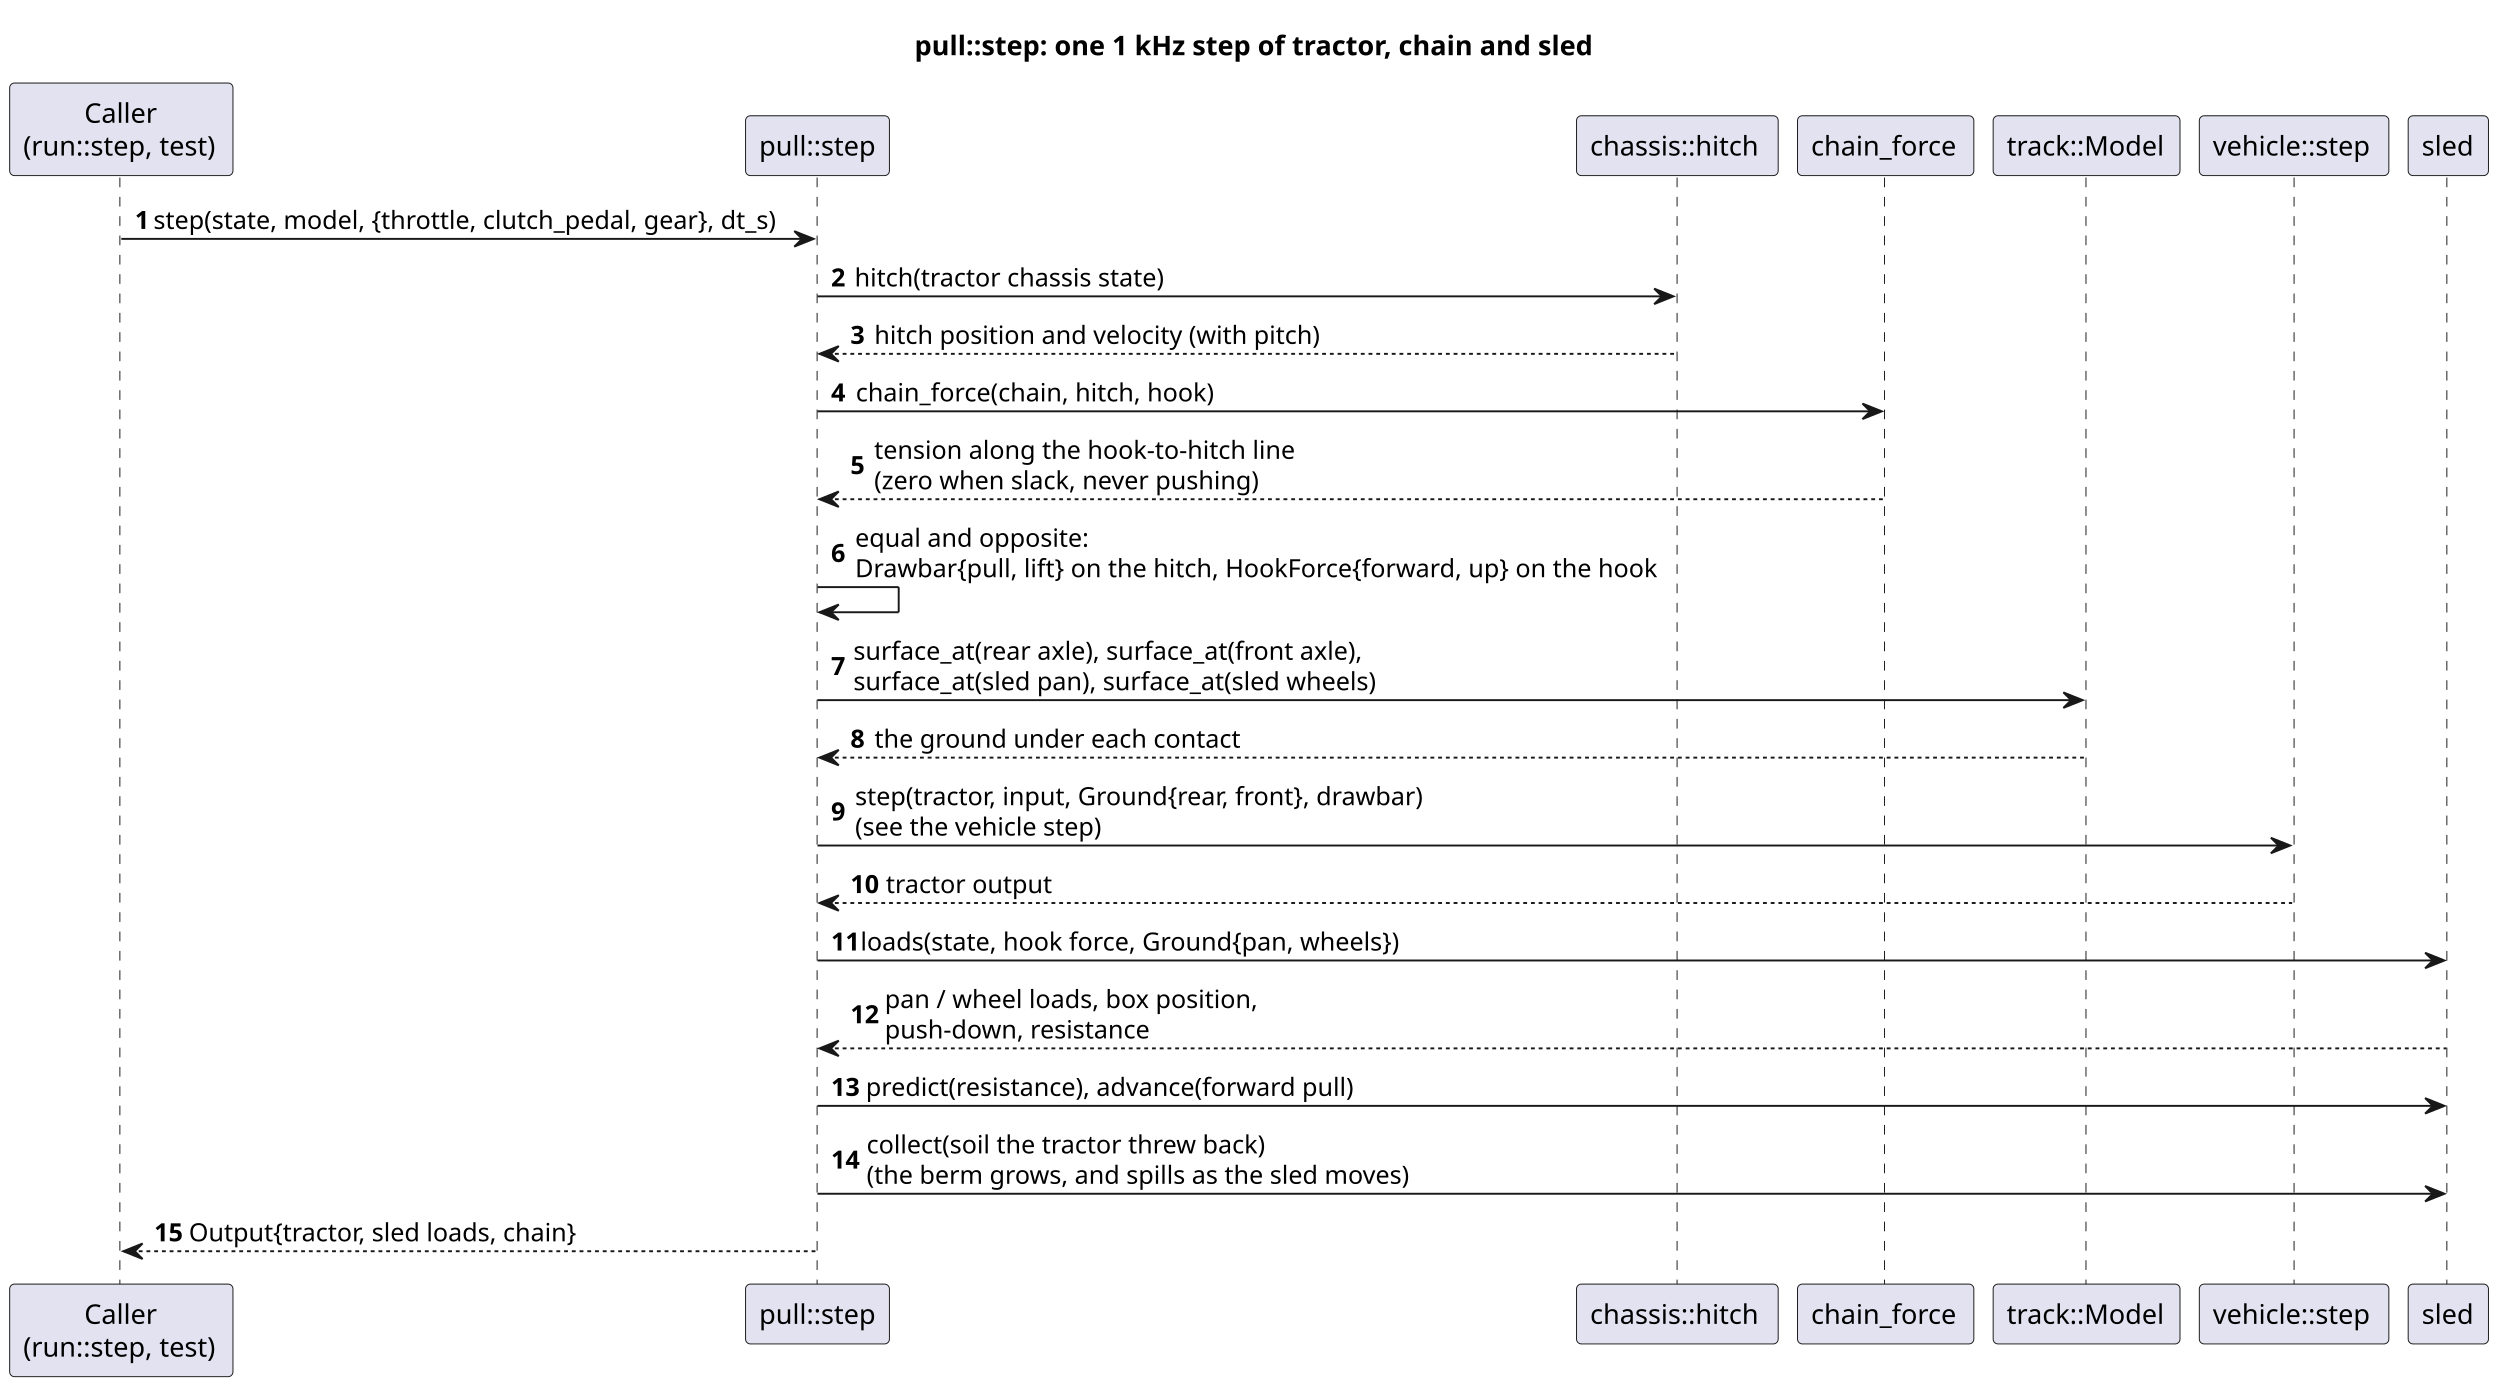
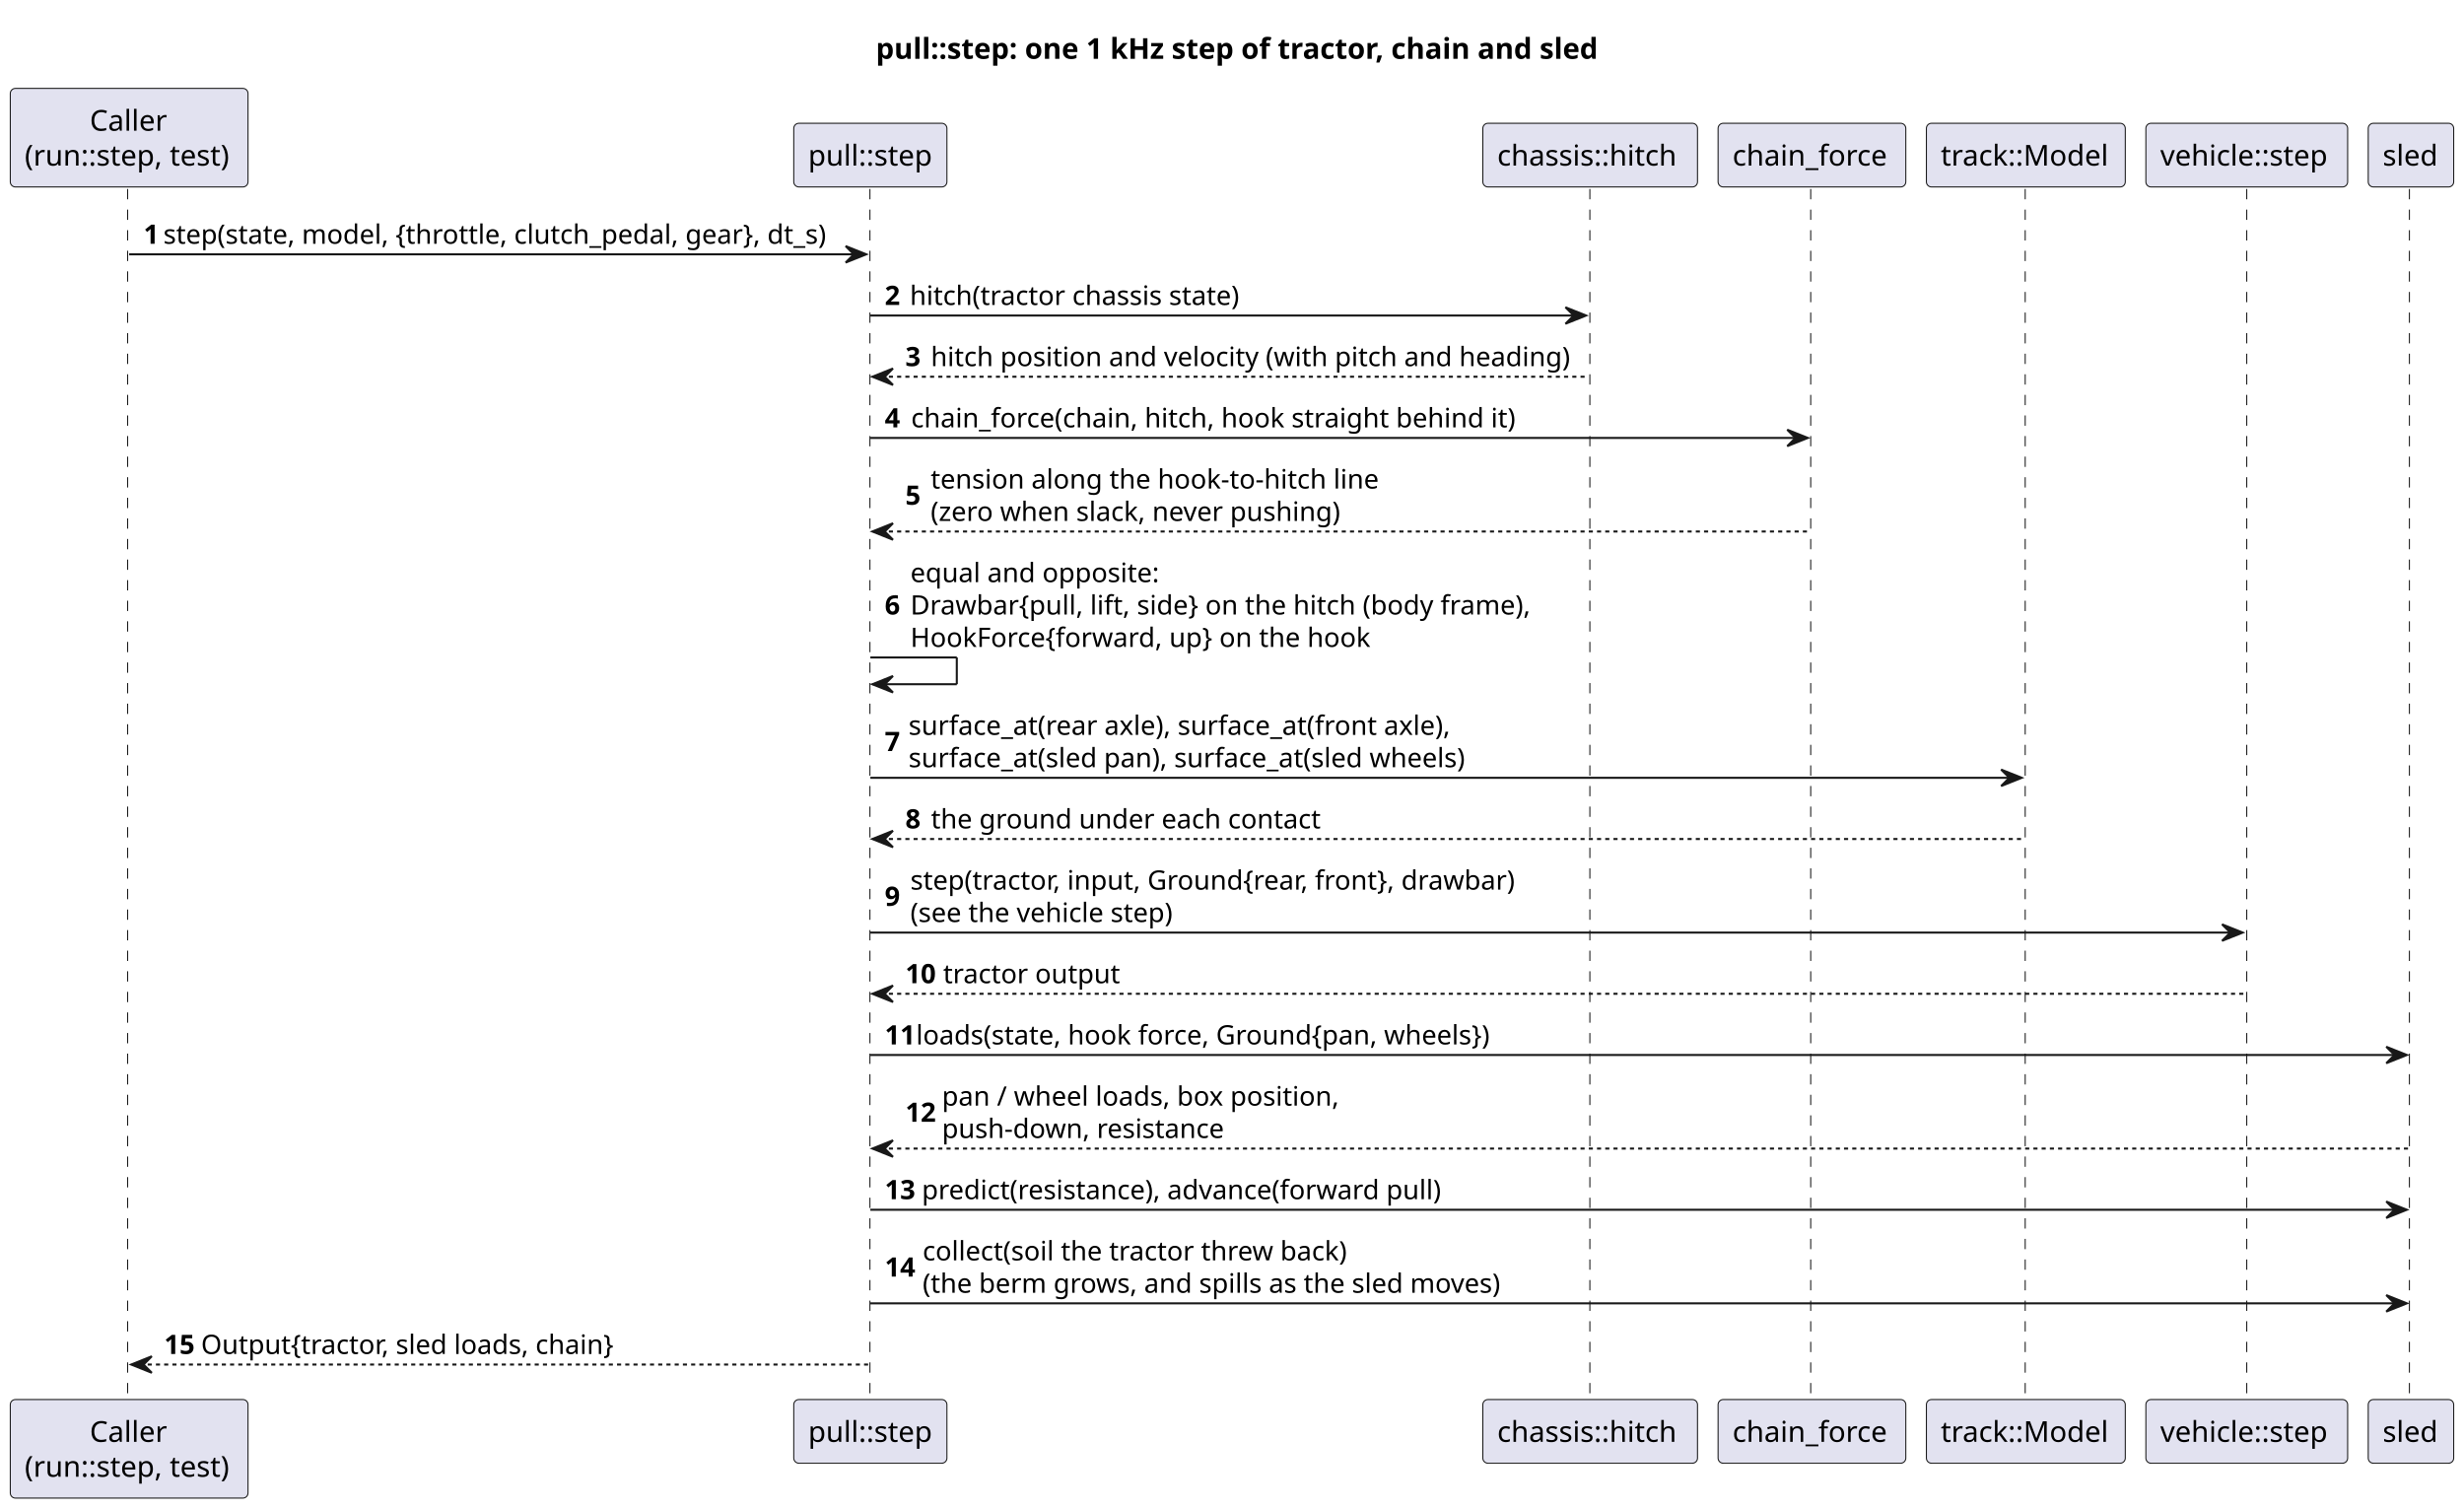
- <svg xmlns="http://www.w3.org/2000/svg" contentStyleType="text/css" height="718px" preserveAspectRatio="none" style="width:1293px;height:718px;background:#FFFFFF;" version="1.1" viewBox="0 0 1293 718" width="1293px" zoomAndPan="magnify">
+ <svg xmlns="http://www.w3.org/2000/svg" contentStyleType="text/css" height="733px" preserveAspectRatio="none" style="width:1197px;height:733px;background:#FFFFFF;" version="1.1" viewBox="0 0 1197 733" width="1197px" zoomAndPan="magnify">
  <defs />
  <g>
-     <text fill="#000000" font-family="sans-serif" font-size="14" font-weight="bold" lengthAdjust="spacing" textLength="345.037" x="472.995" y="28.562">pull::step: one 1 kHz step of tractor, chain and sled</text>
-     <line style="stroke:#181818;stroke-width:0.5;stroke-dasharray:5.0,5.0;" x1="62" x2="62" y1="91.818" y2="665.138" />
-     <line style="stroke:#181818;stroke-width:0.5;stroke-dasharray:5.0,5.0;" x1="422.607" x2="422.607" y1="91.818" y2="665.138" />
-     <line style="stroke:#181818;stroke-width:0.5;stroke-dasharray:5.0,5.0;" x1="867.385" x2="867.385" y1="91.818" y2="665.138" />
-     <line style="stroke:#181818;stroke-width:0.5;stroke-dasharray:5.0,5.0;" x1="974.674" x2="974.674" y1="91.818" y2="665.138" />
-     <line style="stroke:#181818;stroke-width:0.5;stroke-dasharray:5.0,5.0;" x1="1078.865" x2="1078.865" y1="91.818" y2="665.138" />
-     <line style="stroke:#181818;stroke-width:0.5;stroke-dasharray:5.0,5.0;" x1="1186.491" x2="1186.491" y1="91.818" y2="665.138" />
-     <line style="stroke:#181818;stroke-width:0.5;stroke-dasharray:5.0,5.0;" x1="1265.512" x2="1265.512" y1="91.818" y2="665.138" />
+     <text fill="#000000" font-family="sans-serif" font-size="14" font-weight="bold" lengthAdjust="spacing" textLength="345.037" x="425.477" y="28.562">pull::step: one 1 kHz step of tractor, chain and sled</text>
+     <line style="stroke:#181818;stroke-width:0.5;stroke-dasharray:5.0,5.0;" x1="62" x2="62" y1="91.818" y2="680.867" />
+     <line style="stroke:#181818;stroke-width:0.5;stroke-dasharray:5.0,5.0;" x1="422.607" x2="422.607" y1="91.818" y2="680.867" />
+     <line style="stroke:#181818;stroke-width:0.5;stroke-dasharray:5.0,5.0;" x1="772.35" x2="772.35" y1="91.818" y2="680.867" />
+     <line style="stroke:#181818;stroke-width:0.5;stroke-dasharray:5.0,5.0;" x1="879.639" x2="879.639" y1="91.818" y2="680.867" />
+     <line style="stroke:#181818;stroke-width:0.5;stroke-dasharray:5.0,5.0;" x1="983.831" x2="983.831" y1="91.818" y2="680.867" />
+     <line style="stroke:#181818;stroke-width:0.5;stroke-dasharray:5.0,5.0;" x1="1091.457" x2="1091.457" y1="91.818" y2="680.867" />
+     <line style="stroke:#181818;stroke-width:0.5;stroke-dasharray:5.0,5.0;" x1="1170.477" x2="1170.477" y1="91.818" y2="680.867" />
    <rect fill="#E2E2F0" height="47.879" rx="2.5" ry="2.5" style="stroke:#181818;stroke-width:0.5;" width="115.486" x="5" y="42.94" />
    <text fill="#000000" font-family="sans-serif" font-size="14" lengthAdjust="spacing" textLength="38.302" x="43.592" y="63.502">Caller</text>
    <text fill="#000000" font-family="sans-serif" font-size="14" lengthAdjust="spacing" textLength="101.486" x="12" y="80.441">(run::step, test)</text>
-     <rect fill="#E2E2F0" height="47.879" rx="2.5" ry="2.5" style="stroke:#181818;stroke-width:0.5;" width="115.486" x="5" y="664.138" />
-     <text fill="#000000" font-family="sans-serif" font-size="14" lengthAdjust="spacing" textLength="38.302" x="43.592" y="684.7">Caller</text>
-     <text fill="#000000" font-family="sans-serif" font-size="14" lengthAdjust="spacing" textLength="101.486" x="12" y="701.64">(run::step, test)</text>
+     <rect fill="#E2E2F0" height="47.879" rx="2.5" ry="2.5" style="stroke:#181818;stroke-width:0.5;" width="115.486" x="5" y="679.867" />
+     <text fill="#000000" font-family="sans-serif" font-size="14" lengthAdjust="spacing" textLength="38.302" x="43.592" y="700.43">Caller</text>
+     <text fill="#000000" font-family="sans-serif" font-size="14" lengthAdjust="spacing" textLength="101.486" x="12" y="717.369">(run::step, test)</text>
    <rect fill="#E2E2F0" height="30.939" rx="2.5" ry="2.5" style="stroke:#181818;stroke-width:0.5;" width="74.402" x="385.607" y="59.879" />
    <text fill="#000000" font-family="sans-serif" font-size="14" lengthAdjust="spacing" textLength="60.402" x="392.607" y="80.441">pull::step</text>
-     <rect fill="#E2E2F0" height="30.939" rx="2.5" ry="2.5" style="stroke:#181818;stroke-width:0.5;" width="74.402" x="385.607" y="664.138" />
-     <text fill="#000000" font-family="sans-serif" font-size="14" lengthAdjust="spacing" textLength="60.402" x="392.607" y="684.7">pull::step</text>
-     <rect fill="#E2E2F0" height="30.939" rx="2.5" ry="2.5" style="stroke:#181818;stroke-width:0.5;" width="104.289" x="815.385" y="59.879" />
-     <text fill="#000000" font-family="sans-serif" font-size="14" lengthAdjust="spacing" textLength="90.289" x="822.385" y="80.441">chassis::hitch</text>
-     <rect fill="#E2E2F0" height="30.939" rx="2.5" ry="2.5" style="stroke:#181818;stroke-width:0.5;" width="104.289" x="815.385" y="664.138" />
-     <text fill="#000000" font-family="sans-serif" font-size="14" lengthAdjust="spacing" textLength="90.289" x="822.385" y="684.7">chassis::hitch</text>
-     <rect fill="#E2E2F0" height="30.939" rx="2.5" ry="2.5" style="stroke:#181818;stroke-width:0.5;" width="91.191" x="929.674" y="59.879" />
-     <text fill="#000000" font-family="sans-serif" font-size="14" lengthAdjust="spacing" textLength="77.191" x="936.674" y="80.441">chain_force</text>
-     <rect fill="#E2E2F0" height="30.939" rx="2.5" ry="2.5" style="stroke:#181818;stroke-width:0.5;" width="91.191" x="929.674" y="664.138" />
-     <text fill="#000000" font-family="sans-serif" font-size="14" lengthAdjust="spacing" textLength="77.191" x="936.674" y="684.7">chain_force</text>
-     <rect fill="#E2E2F0" height="30.939" rx="2.5" ry="2.5" style="stroke:#181818;stroke-width:0.5;" width="96.626" x="1030.865" y="59.879" />
-     <text fill="#000000" font-family="sans-serif" font-size="14" lengthAdjust="spacing" textLength="82.626" x="1037.865" y="80.441">track::Model</text>
-     <rect fill="#E2E2F0" height="30.939" rx="2.5" ry="2.5" style="stroke:#181818;stroke-width:0.5;" width="96.626" x="1030.865" y="664.138" />
-     <text fill="#000000" font-family="sans-serif" font-size="14" lengthAdjust="spacing" textLength="82.626" x="1037.865" y="684.7">track::Model</text>
-     <rect fill="#E2E2F0" height="30.939" rx="2.5" ry="2.5" style="stroke:#181818;stroke-width:0.5;" width="98.02" x="1137.491" y="59.879" />
-     <text fill="#000000" font-family="sans-serif" font-size="14" lengthAdjust="spacing" textLength="84.02" x="1144.491" y="80.441">vehicle::step</text>
-     <rect fill="#E2E2F0" height="30.939" rx="2.5" ry="2.5" style="stroke:#181818;stroke-width:0.5;" width="98.02" x="1137.491" y="664.138" />
-     <text fill="#000000" font-family="sans-serif" font-size="14" lengthAdjust="spacing" textLength="84.02" x="1144.491" y="684.7">vehicle::step</text>
-     <rect fill="#E2E2F0" height="30.939" rx="2.5" ry="2.5" style="stroke:#181818;stroke-width:0.5;" width="41.515" x="1245.512" y="59.879" />
-     <text fill="#000000" font-family="sans-serif" font-size="14" lengthAdjust="spacing" textLength="27.515" x="1252.512" y="80.441">sled</text>
-     <rect fill="#E2E2F0" height="30.939" rx="2.5" ry="2.5" style="stroke:#181818;stroke-width:0.5;" width="41.515" x="1245.512" y="664.138" />
-     <text fill="#000000" font-family="sans-serif" font-size="14" lengthAdjust="spacing" textLength="27.515" x="1252.512" y="684.7">sled</text>
+     <rect fill="#E2E2F0" height="30.939" rx="2.5" ry="2.5" style="stroke:#181818;stroke-width:0.5;" width="74.402" x="385.607" y="679.867" />
+     <text fill="#000000" font-family="sans-serif" font-size="14" lengthAdjust="spacing" textLength="60.402" x="392.607" y="700.43">pull::step</text>
+     <rect fill="#E2E2F0" height="30.939" rx="2.5" ry="2.5" style="stroke:#181818;stroke-width:0.5;" width="104.289" x="720.35" y="59.879" />
+     <text fill="#000000" font-family="sans-serif" font-size="14" lengthAdjust="spacing" textLength="90.289" x="727.35" y="80.441">chassis::hitch</text>
+     <rect fill="#E2E2F0" height="30.939" rx="2.5" ry="2.5" style="stroke:#181818;stroke-width:0.5;" width="104.289" x="720.35" y="679.867" />
+     <text fill="#000000" font-family="sans-serif" font-size="14" lengthAdjust="spacing" textLength="90.289" x="727.35" y="700.43">chassis::hitch</text>
+     <rect fill="#E2E2F0" height="30.939" rx="2.5" ry="2.5" style="stroke:#181818;stroke-width:0.5;" width="91.191" x="834.639" y="59.879" />
+     <text fill="#000000" font-family="sans-serif" font-size="14" lengthAdjust="spacing" textLength="77.191" x="841.639" y="80.441">chain_force</text>
+     <rect fill="#E2E2F0" height="30.939" rx="2.5" ry="2.5" style="stroke:#181818;stroke-width:0.5;" width="91.191" x="834.639" y="679.867" />
+     <text fill="#000000" font-family="sans-serif" font-size="14" lengthAdjust="spacing" textLength="77.191" x="841.639" y="700.43">chain_force</text>
+     <rect fill="#E2E2F0" height="30.939" rx="2.5" ry="2.5" style="stroke:#181818;stroke-width:0.5;" width="96.626" x="935.831" y="59.879" />
+     <text fill="#000000" font-family="sans-serif" font-size="14" lengthAdjust="spacing" textLength="82.626" x="942.831" y="80.441">track::Model</text>
+     <rect fill="#E2E2F0" height="30.939" rx="2.5" ry="2.5" style="stroke:#181818;stroke-width:0.5;" width="96.626" x="935.831" y="679.867" />
+     <text fill="#000000" font-family="sans-serif" font-size="14" lengthAdjust="spacing" textLength="82.626" x="942.831" y="700.43">track::Model</text>
+     <rect fill="#E2E2F0" height="30.939" rx="2.5" ry="2.5" style="stroke:#181818;stroke-width:0.5;" width="98.02" x="1042.457" y="59.879" />
+     <text fill="#000000" font-family="sans-serif" font-size="14" lengthAdjust="spacing" textLength="84.02" x="1049.457" y="80.441">vehicle::step</text>
+     <rect fill="#E2E2F0" height="30.939" rx="2.5" ry="2.5" style="stroke:#181818;stroke-width:0.5;" width="98.02" x="1042.457" y="679.867" />
+     <text fill="#000000" font-family="sans-serif" font-size="14" lengthAdjust="spacing" textLength="84.02" x="1049.457" y="700.43">vehicle::step</text>
+     <rect fill="#E2E2F0" height="30.939" rx="2.5" ry="2.5" style="stroke:#181818;stroke-width:0.5;" width="41.515" x="1150.477" y="59.879" />
+     <text fill="#000000" font-family="sans-serif" font-size="14" lengthAdjust="spacing" textLength="27.515" x="1157.477" y="80.441">sled</text>
+     <rect fill="#E2E2F0" height="30.939" rx="2.5" ry="2.5" style="stroke:#181818;stroke-width:0.5;" width="41.515" x="1150.477" y="679.867" />
+     <text fill="#000000" font-family="sans-serif" font-size="14" lengthAdjust="spacing" textLength="27.515" x="1157.477" y="700.43">sled</text>
    <polygon fill="#181818" points="410.808,119.548,420.808,123.548,410.808,127.548,414.808,123.548" style="stroke:#181818;stroke-width:1.0;" />
    <line style="stroke:#181818;stroke-width:1.0;" x1="62.743" x2="416.808" y1="123.548" y2="123.548" />
    <text fill="#000000" font-family="sans-serif" font-size="13" font-weight="bold" lengthAdjust="spacing" textLength="5.605" x="69.743" y="118.412">1</text>
    <text fill="#000000" font-family="sans-serif" font-size="13" lengthAdjust="spacing" textLength="326.46" x="79.348" y="118.412">step(state, model, {throttle, clutch_pedal, gear}, dt_s)</text>
-     <polygon fill="#181818" points="855.529,149.277,865.529,153.277,855.529,157.277,859.529,153.277" style="stroke:#181818;stroke-width:1.0;" />
-     <line style="stroke:#181818;stroke-width:1.0;" x1="422.808" x2="861.529" y1="153.277" y2="153.277" />
+     <polygon fill="#181818" points="760.495,149.277,770.495,153.277,760.495,157.277,764.495,153.277" style="stroke:#181818;stroke-width:1.0;" />
+     <line style="stroke:#181818;stroke-width:1.0;" x1="422.808" x2="766.495" y1="153.277" y2="153.277" />
    <text fill="#000000" font-family="sans-serif" font-size="13" font-weight="bold" lengthAdjust="spacing" textLength="8.188" x="429.808" y="148.142">2</text>
    <text fill="#000000" font-family="sans-serif" font-size="13" lengthAdjust="spacing" textLength="164.208" x="441.997" y="148.142">hitch(tractor chassis state)</text>
    <polygon fill="#181818" points="433.808,179.007,423.808,183.007,433.808,187.007,429.808,183.007" style="stroke:#181818;stroke-width:1.0;" />
-     <line style="stroke:#181818;stroke-width:1.0;stroke-dasharray:2.0,2.0;" x1="427.808" x2="866.529" y1="183.007" y2="183.007" />
+     <line style="stroke:#181818;stroke-width:1.0;stroke-dasharray:2.0,2.0;" x1="427.808" x2="771.495" y1="183.007" y2="183.007" />
    <text fill="#000000" font-family="sans-serif" font-size="13" font-weight="bold" lengthAdjust="spacing" textLength="8.392" x="439.808" y="177.871">3</text>
-     <text fill="#000000" font-family="sans-serif" font-size="13" lengthAdjust="spacing" textLength="233.714" x="452.2" y="177.871">hitch position and velocity (with pitch)</text>
-     <polygon fill="#181818" points="963.269,208.736,973.269,212.736,963.269,216.736,967.269,212.736" style="stroke:#181818;stroke-width:1.0;" />
-     <line style="stroke:#181818;stroke-width:1.0;" x1="422.808" x2="969.269" y1="212.736" y2="212.736" />
+     <text fill="#000000" font-family="sans-serif" font-size="13" lengthAdjust="spacing" textLength="313.295" x="452.2" y="177.871">hitch position and velocity (with pitch and heading)</text>
+     <polygon fill="#181818" points="868.235,208.736,878.235,212.736,868.235,216.736,872.235,212.736" style="stroke:#181818;stroke-width:1.0;" />
+     <line style="stroke:#181818;stroke-width:1.0;" x1="422.808" x2="874.235" y1="212.736" y2="212.736" />
    <text fill="#000000" font-family="sans-serif" font-size="13" font-weight="bold" lengthAdjust="spacing" textLength="8.791" x="429.808" y="207.601">4</text>
-     <text fill="#000000" font-family="sans-serif" font-size="13" lengthAdjust="spacing" textLength="189.82" x="442.6" y="207.601">chain_force(chain, hitch, hook)</text>
+     <text fill="#000000" font-family="sans-serif" font-size="13" lengthAdjust="spacing" textLength="296.575" x="442.6" y="207.601">chain_force(chain, hitch, hook straight behind it)</text>
    <polygon fill="#181818" points="433.808,254.195,423.808,258.195,433.808,262.195,429.808,258.195" style="stroke:#181818;stroke-width:1.0;" />
-     <line style="stroke:#181818;stroke-width:1.0;stroke-dasharray:2.0,2.0;" x1="427.808" x2="974.269" y1="258.195" y2="258.195" />
+     <line style="stroke:#181818;stroke-width:1.0;stroke-dasharray:2.0,2.0;" x1="427.808" x2="879.235" y1="258.195" y2="258.195" />
    <text fill="#000000" font-family="sans-serif" font-size="13" font-weight="bold" lengthAdjust="spacing" textLength="8.309" x="439.808" y="245.195">5</text>
    <text fill="#000000" font-family="sans-serif" font-size="13" lengthAdjust="spacing" textLength="219.216" x="452.117" y="237.33">tension along the hook-to-hitch line</text>
    <text fill="#000000" font-family="sans-serif" font-size="13" lengthAdjust="spacing" textLength="204.794" x="452.117" y="253.06">(zero when slack, never pushing)</text>
-     <line style="stroke:#181818;stroke-width:1.0;" x1="422.808" x2="464.808" y1="303.654" y2="303.654" />
-     <line style="stroke:#181818;stroke-width:1.0;" x1="464.808" x2="464.808" y1="303.654" y2="316.654" />
-     <line style="stroke:#181818;stroke-width:1.0;" x1="423.808" x2="464.808" y1="316.654" y2="316.654" />
-     <polygon fill="#181818" points="433.808,312.654,423.808,316.654,433.808,320.654,429.808,316.654" style="stroke:#181818;stroke-width:1.0;" />
-     <text fill="#000000" font-family="sans-serif" font-size="13" font-weight="bold" lengthAdjust="spacing" textLength="8.442" x="429.808" y="290.654">6</text>
+     <line style="stroke:#181818;stroke-width:1.0;" x1="422.808" x2="464.808" y1="319.384" y2="319.384" />
+     <line style="stroke:#181818;stroke-width:1.0;" x1="464.808" x2="464.808" y1="319.384" y2="332.384" />
+     <line style="stroke:#181818;stroke-width:1.0;" x1="423.808" x2="464.808" y1="332.384" y2="332.384" />
+     <polygon fill="#181818" points="433.808,328.384,423.808,332.384,433.808,336.384,429.808,332.384" style="stroke:#181818;stroke-width:1.0;" />
+     <text fill="#000000" font-family="sans-serif" font-size="13" font-weight="bold" lengthAdjust="spacing" textLength="8.442" x="429.808" y="298.519">6</text>
    <text fill="#000000" font-family="sans-serif" font-size="13" lengthAdjust="spacing" textLength="121.024" x="442.25" y="282.789">equal and opposite:</text>
-     <text fill="#000000" font-family="sans-serif" font-size="13" lengthAdjust="spacing" textLength="418.279" x="442.25" y="298.519">Drawbar{pull, lift} on the hitch, HookForce{forward, up} on the hook</text>
-     <polygon fill="#181818" points="1067.178,358.113,1077.178,362.113,1067.178,366.113,1071.178,362.113" style="stroke:#181818;stroke-width:1.0;" />
-     <line style="stroke:#181818;stroke-width:1.0;" x1="422.808" x2="1073.178" y1="362.113" y2="362.113" />
-     <text fill="#000000" font-family="sans-serif" font-size="13" font-weight="bold" lengthAdjust="spacing" textLength="7.56" x="429.808" y="349.113">7</text>
-     <text fill="#000000" font-family="sans-serif" font-size="13" lengthAdjust="spacing" textLength="269.858" x="441.368" y="341.248">surface_at(rear axle), surface_at(front axle),</text>
-     <text fill="#000000" font-family="sans-serif" font-size="13" lengthAdjust="spacing" textLength="279.297" x="441.368" y="356.978">surface_at(sled pan), surface_at(sled wheels)</text>
-     <polygon fill="#181818" points="433.808,387.843,423.808,391.843,433.808,395.843,429.808,391.843" style="stroke:#181818;stroke-width:1.0;" />
-     <line style="stroke:#181818;stroke-width:1.0;stroke-dasharray:2.0,2.0;" x1="427.808" x2="1078.178" y1="391.843" y2="391.843" />
-     <text fill="#000000" font-family="sans-serif" font-size="13" font-weight="bold" lengthAdjust="spacing" textLength="8.461" x="439.808" y="386.707">8</text>
-     <text fill="#000000" font-family="sans-serif" font-size="13" lengthAdjust="spacing" textLength="190.061" x="452.269" y="386.707">the ground under each contact</text>
-     <polygon fill="#181818" points="1174.502,433.302,1184.502,437.302,1174.502,441.302,1178.502,437.302" style="stroke:#181818;stroke-width:1.0;" />
-     <line style="stroke:#181818;stroke-width:1.0;" x1="422.808" x2="1180.502" y1="437.302" y2="437.302" />
-     <text fill="#000000" font-family="sans-serif" font-size="13" font-weight="bold" lengthAdjust="spacing" textLength="8.442" x="429.808" y="424.301">9</text>
-     <text fill="#000000" font-family="sans-serif" font-size="13" lengthAdjust="spacing" textLength="299.133" x="442.25" y="416.437">step(tractor, input, Ground{rear, front}, drawbar)</text>
-     <text fill="#000000" font-family="sans-serif" font-size="13" lengthAdjust="spacing" textLength="132.52" x="442.25" y="432.166">(see the vehicle step)</text>
-     <polygon fill="#181818" points="433.808,463.031,423.808,467.031,433.808,471.031,429.808,467.031" style="stroke:#181818;stroke-width:1.0;" />
-     <line style="stroke:#181818;stroke-width:1.0;stroke-dasharray:2.0,2.0;" x1="427.808" x2="1185.502" y1="467.031" y2="467.031" />
-     <text fill="#000000" font-family="sans-serif" font-size="13" font-weight="bold" lengthAdjust="spacing" textLength="14.371" x="439.808" y="461.896">10</text>
-     <text fill="#000000" font-family="sans-serif" font-size="13" lengthAdjust="spacing" textLength="84.106" x="458.179" y="461.896">tractor output</text>
-     <polygon fill="#181818" points="1254.269,492.761,1264.269,496.761,1254.269,500.761,1258.269,496.761" style="stroke:#181818;stroke-width:1.0;" />
-     <line style="stroke:#181818;stroke-width:1.0;" x1="422.808" x2="1260.269" y1="496.761" y2="496.761" />
-     <text fill="#000000" font-family="sans-serif" font-size="13" font-weight="bold" lengthAdjust="spacing" textLength="11.21" x="429.808" y="491.625">11</text>
-     <text fill="#000000" font-family="sans-serif" font-size="13" lengthAdjust="spacing" textLength="284.807" x="445.018" y="491.625">loads(state, hook force, Ground{pan, wheels})</text>
-     <polygon fill="#181818" points="433.808,538.22,423.808,542.22,433.808,546.22,429.808,542.22" style="stroke:#181818;stroke-width:1.0;" />
-     <line style="stroke:#181818;stroke-width:1.0;stroke-dasharray:2.0,2.0;" x1="427.808" x2="1265.269" y1="542.22" y2="542.22" />
-     <text fill="#000000" font-family="sans-serif" font-size="13" font-weight="bold" lengthAdjust="spacing" textLength="13.793" x="439.808" y="529.219">12</text>
-     <text fill="#000000" font-family="sans-serif" font-size="13" lengthAdjust="spacing" textLength="194.587" x="457.602" y="521.355">pan / wheel loads, box position,</text>
-     <text fill="#000000" font-family="sans-serif" font-size="13" lengthAdjust="spacing" textLength="141.235" x="457.602" y="537.084">push-down, resistance</text>
-     <polygon fill="#181818" points="1254.269,567.949,1264.269,571.949,1254.269,575.949,1258.269,571.949" style="stroke:#181818;stroke-width:1.0;" />
-     <line style="stroke:#181818;stroke-width:1.0;" x1="422.808" x2="1260.269" y1="571.949" y2="571.949" />
-     <text fill="#000000" font-family="sans-serif" font-size="13" font-weight="bold" lengthAdjust="spacing" textLength="13.997" x="429.808" y="566.813">13</text>
-     <text fill="#000000" font-family="sans-serif" font-size="13" lengthAdjust="spacing" textLength="259.619" x="447.805" y="566.813">predict(resistance), advance(forward pull)</text>
-     <polygon fill="#181818" points="1254.269,613.408,1264.269,617.408,1254.269,621.408,1258.269,617.408" style="stroke:#181818;stroke-width:1.0;" />
-     <line style="stroke:#181818;stroke-width:1.0;" x1="422.808" x2="1260.269" y1="617.408" y2="617.408" />
-     <text fill="#000000" font-family="sans-serif" font-size="13" font-weight="bold" lengthAdjust="spacing" textLength="14.396" x="429.808" y="604.408">14</text>
-     <text fill="#000000" font-family="sans-serif" font-size="13" lengthAdjust="spacing" textLength="211.047" x="448.205" y="596.543">collect(soil the tractor threw back)</text>
-     <text fill="#000000" font-family="sans-serif" font-size="13" lengthAdjust="spacing" textLength="286.209" x="448.205" y="612.273">(the berm grows, and spills as the sled moves)</text>
-     <polygon fill="#181818" points="73.743,643.138,63.743,647.138,73.743,651.138,69.743,647.138" style="stroke:#181818;stroke-width:1.0;" />
-     <line style="stroke:#181818;stroke-width:1.0;stroke-dasharray:2.0,2.0;" x1="67.743" x2="421.808" y1="647.138" y2="647.138" />
-     <text fill="#000000" font-family="sans-serif" font-size="13" font-weight="bold" lengthAdjust="spacing" textLength="13.914" x="79.743" y="642.002">15</text>
-     <text fill="#000000" font-family="sans-serif" font-size="13" lengthAdjust="spacing" textLength="203.995" x="97.657" y="642.002">Output{tractor, sled loads, chain}</text>
+     <text fill="#000000" font-family="sans-serif" font-size="13" lengthAdjust="spacing" textLength="304.808" x="442.25" y="298.519">Drawbar{pull, lift, side} on the hitch (body frame),</text>
+     <text fill="#000000" font-family="sans-serif" font-size="13" lengthAdjust="spacing" textLength="226.554" x="442.25" y="314.248">HookForce{forward, up} on the hook</text>
+     <polygon fill="#181818" points="972.144,373.843,982.144,377.843,972.144,381.843,976.144,377.843" style="stroke:#181818;stroke-width:1.0;" />
+     <line style="stroke:#181818;stroke-width:1.0;" x1="422.808" x2="978.144" y1="377.843" y2="377.843" />
+     <text fill="#000000" font-family="sans-serif" font-size="13" font-weight="bold" lengthAdjust="spacing" textLength="7.56" x="429.808" y="364.842">7</text>
+     <text fill="#000000" font-family="sans-serif" font-size="13" lengthAdjust="spacing" textLength="269.858" x="441.368" y="356.978">surface_at(rear axle), surface_at(front axle),</text>
+     <text fill="#000000" font-family="sans-serif" font-size="13" lengthAdjust="spacing" textLength="279.297" x="441.368" y="372.707">surface_at(sled pan), surface_at(sled wheels)</text>
+     <polygon fill="#181818" points="433.808,403.572,423.808,407.572,433.808,411.572,429.808,407.572" style="stroke:#181818;stroke-width:1.0;" />
+     <line style="stroke:#181818;stroke-width:1.0;stroke-dasharray:2.0,2.0;" x1="427.808" x2="983.144" y1="407.572" y2="407.572" />
+     <text fill="#000000" font-family="sans-serif" font-size="13" font-weight="bold" lengthAdjust="spacing" textLength="8.461" x="439.808" y="402.437">8</text>
+     <text fill="#000000" font-family="sans-serif" font-size="13" lengthAdjust="spacing" textLength="190.061" x="452.269" y="402.437">the ground under each contact</text>
+     <polygon fill="#181818" points="1079.467,449.031,1089.467,453.031,1079.467,457.031,1083.467,453.031" style="stroke:#181818;stroke-width:1.0;" />
+     <line style="stroke:#181818;stroke-width:1.0;" x1="422.808" x2="1085.467" y1="453.031" y2="453.031" />
+     <text fill="#000000" font-family="sans-serif" font-size="13" font-weight="bold" lengthAdjust="spacing" textLength="8.442" x="429.808" y="440.031">9</text>
+     <text fill="#000000" font-family="sans-serif" font-size="13" lengthAdjust="spacing" textLength="299.133" x="442.25" y="432.166">step(tractor, input, Ground{rear, front}, drawbar)</text>
+     <text fill="#000000" font-family="sans-serif" font-size="13" lengthAdjust="spacing" textLength="132.52" x="442.25" y="447.896">(see the vehicle step)</text>
+     <polygon fill="#181818" points="433.808,478.761,423.808,482.761,433.808,486.761,429.808,482.761" style="stroke:#181818;stroke-width:1.0;" />
+     <line style="stroke:#181818;stroke-width:1.0;stroke-dasharray:2.0,2.0;" x1="427.808" x2="1090.467" y1="482.761" y2="482.761" />
+     <text fill="#000000" font-family="sans-serif" font-size="13" font-weight="bold" lengthAdjust="spacing" textLength="14.371" x="439.808" y="477.625">10</text>
+     <text fill="#000000" font-family="sans-serif" font-size="13" lengthAdjust="spacing" textLength="84.106" x="458.179" y="477.625">tractor output</text>
+     <polygon fill="#181818" points="1159.234,508.49,1169.234,512.49,1159.234,516.49,1163.234,512.49" style="stroke:#181818;stroke-width:1.0;" />
+     <line style="stroke:#181818;stroke-width:1.0;" x1="422.808" x2="1165.234" y1="512.49" y2="512.49" />
+     <text fill="#000000" font-family="sans-serif" font-size="13" font-weight="bold" lengthAdjust="spacing" textLength="11.21" x="429.808" y="507.354">11</text>
+     <text fill="#000000" font-family="sans-serif" font-size="13" lengthAdjust="spacing" textLength="284.807" x="445.018" y="507.354">loads(state, hook force, Ground{pan, wheels})</text>
+     <polygon fill="#181818" points="433.808,553.949,423.808,557.949,433.808,561.949,429.808,557.949" style="stroke:#181818;stroke-width:1.0;" />
+     <line style="stroke:#181818;stroke-width:1.0;stroke-dasharray:2.0,2.0;" x1="427.808" x2="1170.234" y1="557.949" y2="557.949" />
+     <text fill="#000000" font-family="sans-serif" font-size="13" font-weight="bold" lengthAdjust="spacing" textLength="13.793" x="439.808" y="544.949">12</text>
+     <text fill="#000000" font-family="sans-serif" font-size="13" lengthAdjust="spacing" textLength="194.587" x="457.602" y="537.084">pan / wheel loads, box position,</text>
+     <text fill="#000000" font-family="sans-serif" font-size="13" lengthAdjust="spacing" textLength="141.235" x="457.602" y="552.813">push-down, resistance</text>
+     <polygon fill="#181818" points="1159.234,583.679,1169.234,587.679,1159.234,591.679,1163.234,587.679" style="stroke:#181818;stroke-width:1.0;" />
+     <line style="stroke:#181818;stroke-width:1.0;" x1="422.808" x2="1165.234" y1="587.679" y2="587.679" />
+     <text fill="#000000" font-family="sans-serif" font-size="13" font-weight="bold" lengthAdjust="spacing" textLength="13.997" x="429.808" y="582.543">13</text>
+     <text fill="#000000" font-family="sans-serif" font-size="13" lengthAdjust="spacing" textLength="259.619" x="447.805" y="582.543">predict(resistance), advance(forward pull)</text>
+     <polygon fill="#181818" points="1159.234,629.138,1169.234,633.138,1159.234,637.138,1163.234,633.138" style="stroke:#181818;stroke-width:1.0;" />
+     <line style="stroke:#181818;stroke-width:1.0;" x1="422.808" x2="1165.234" y1="633.138" y2="633.138" />
+     <text fill="#000000" font-family="sans-serif" font-size="13" font-weight="bold" lengthAdjust="spacing" textLength="14.396" x="429.808" y="620.137">14</text>
+     <text fill="#000000" font-family="sans-serif" font-size="13" lengthAdjust="spacing" textLength="211.047" x="448.205" y="612.273">collect(soil the tractor threw back)</text>
+     <text fill="#000000" font-family="sans-serif" font-size="13" lengthAdjust="spacing" textLength="286.209" x="448.205" y="628.002">(the berm grows, and spills as the sled moves)</text>
+     <polygon fill="#181818" points="73.743,658.867,63.743,662.867,73.743,666.867,69.743,662.867" style="stroke:#181818;stroke-width:1.0;" />
+     <line style="stroke:#181818;stroke-width:1.0;stroke-dasharray:2.0,2.0;" x1="67.743" x2="421.808" y1="662.867" y2="662.867" />
+     <text fill="#000000" font-family="sans-serif" font-size="13" font-weight="bold" lengthAdjust="spacing" textLength="13.914" x="79.743" y="657.731">15</text>
+     <text fill="#000000" font-family="sans-serif" font-size="13" lengthAdjust="spacing" textLength="203.995" x="97.657" y="657.731">Output{tractor, sled loads, chain}</text>
  </g>
</svg>
